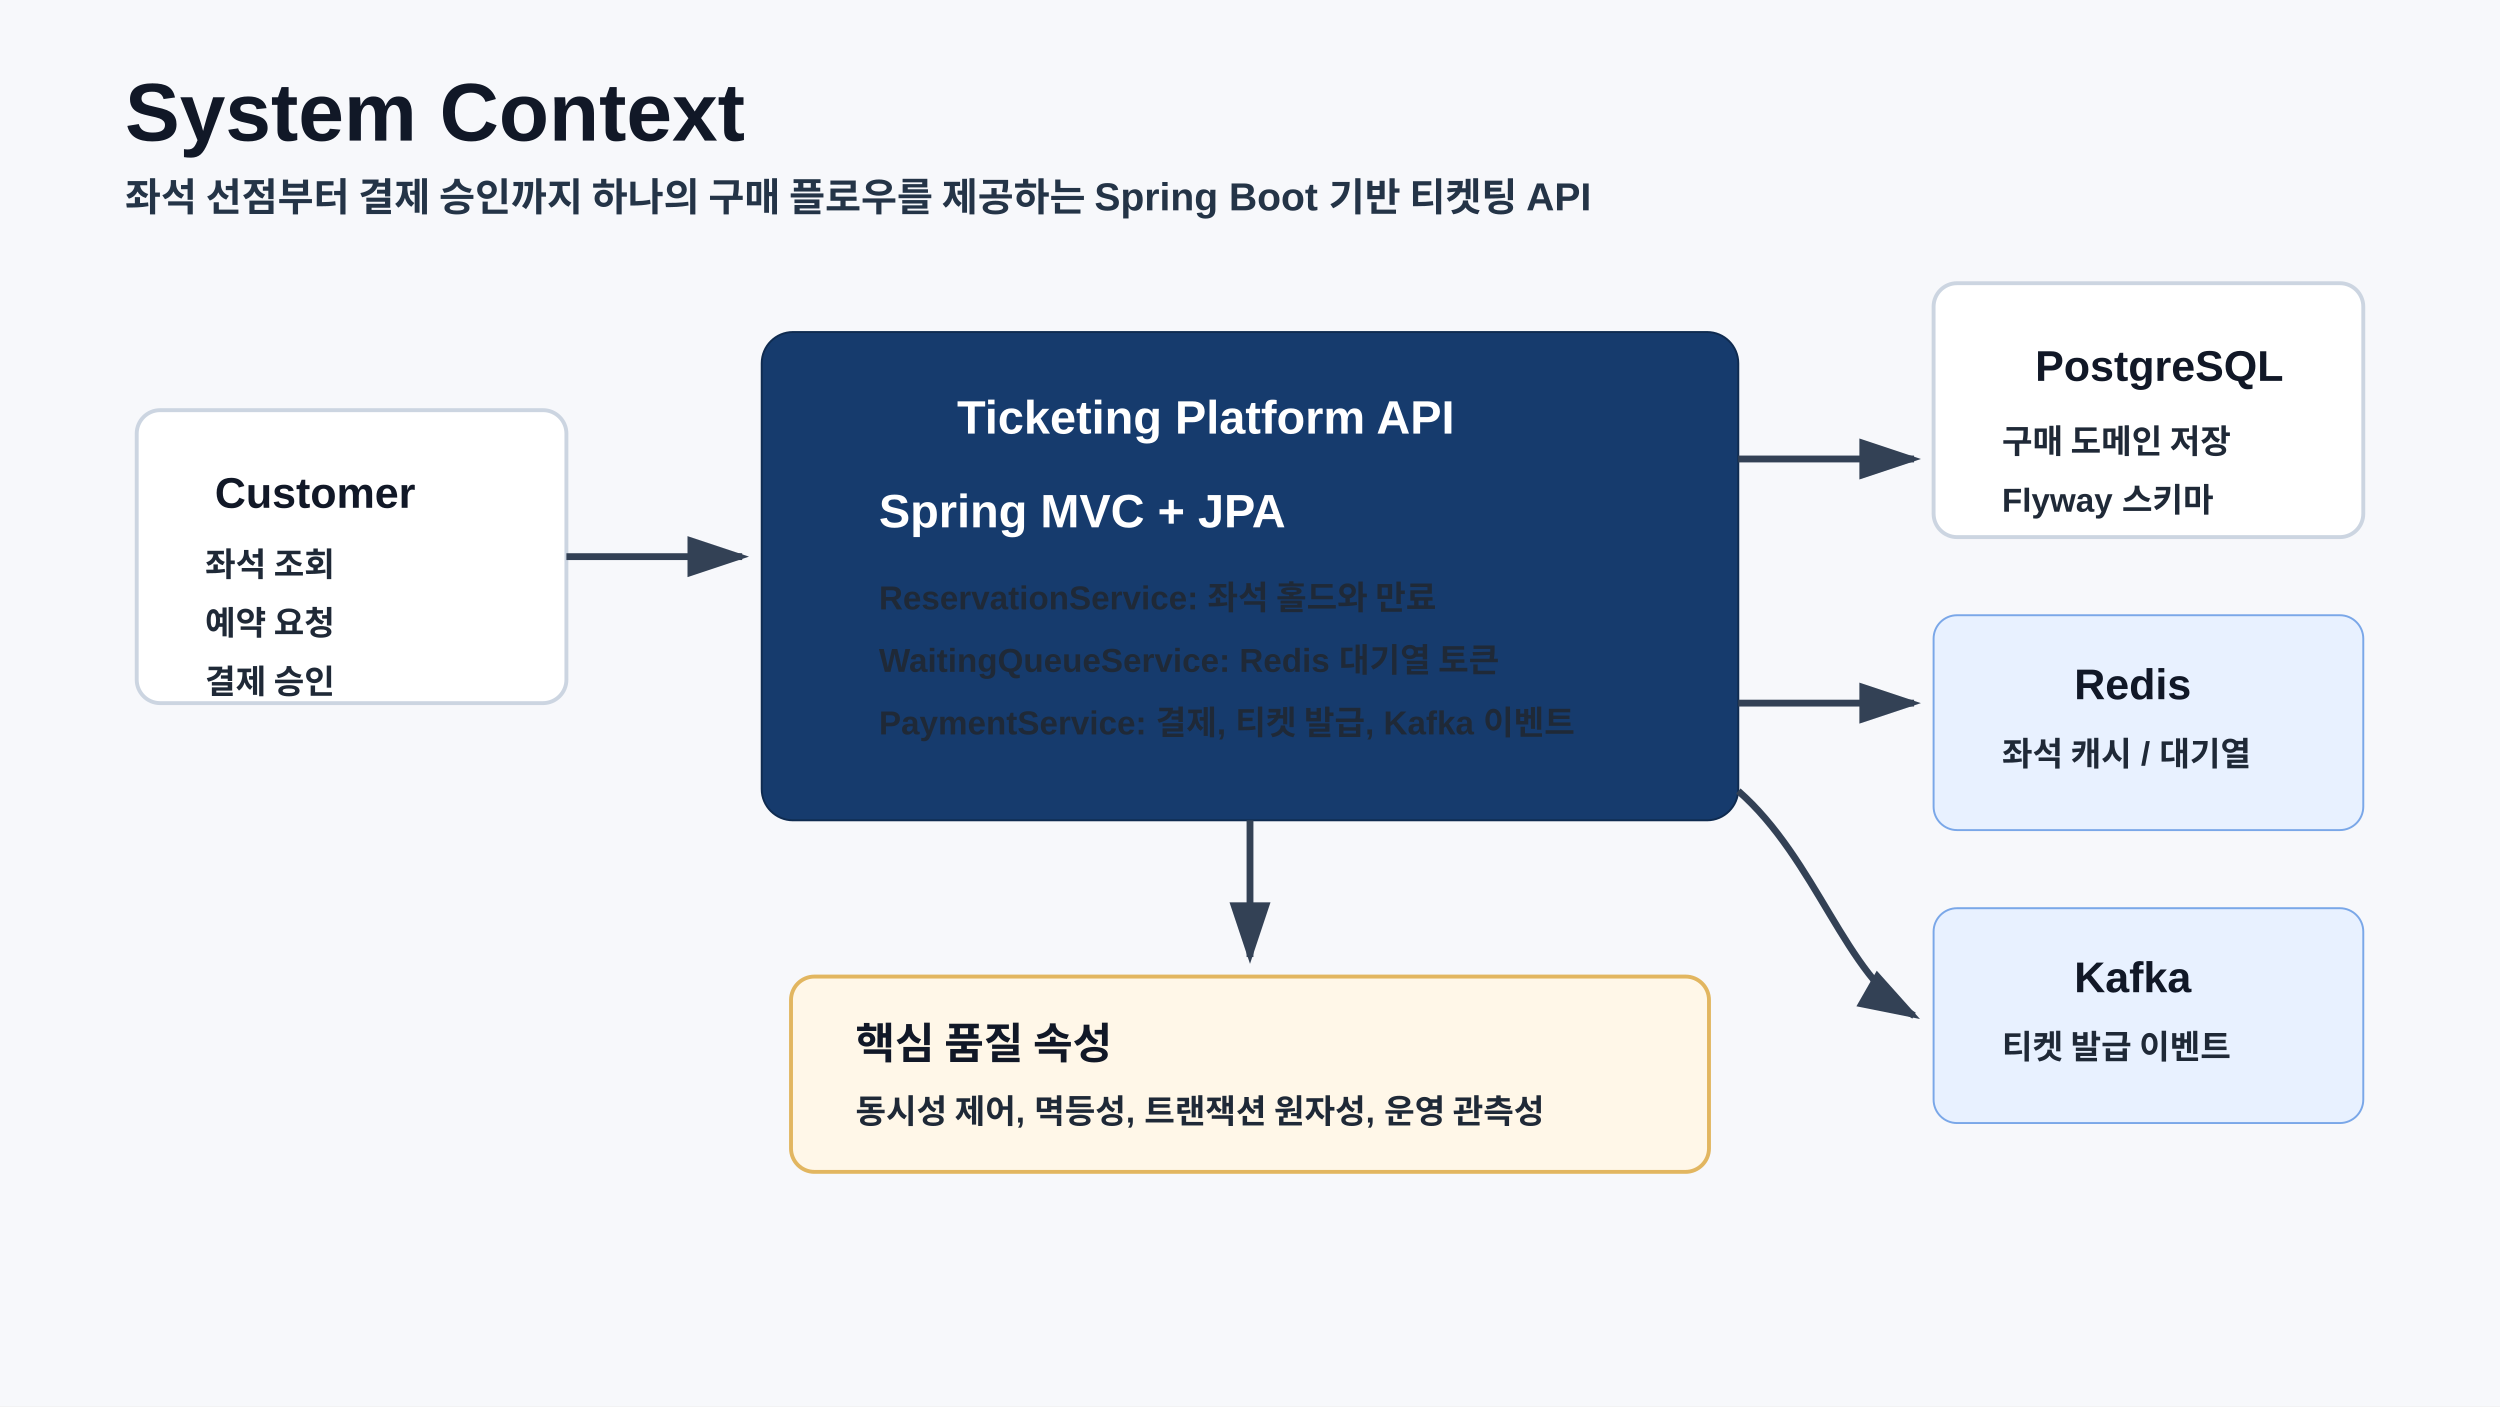
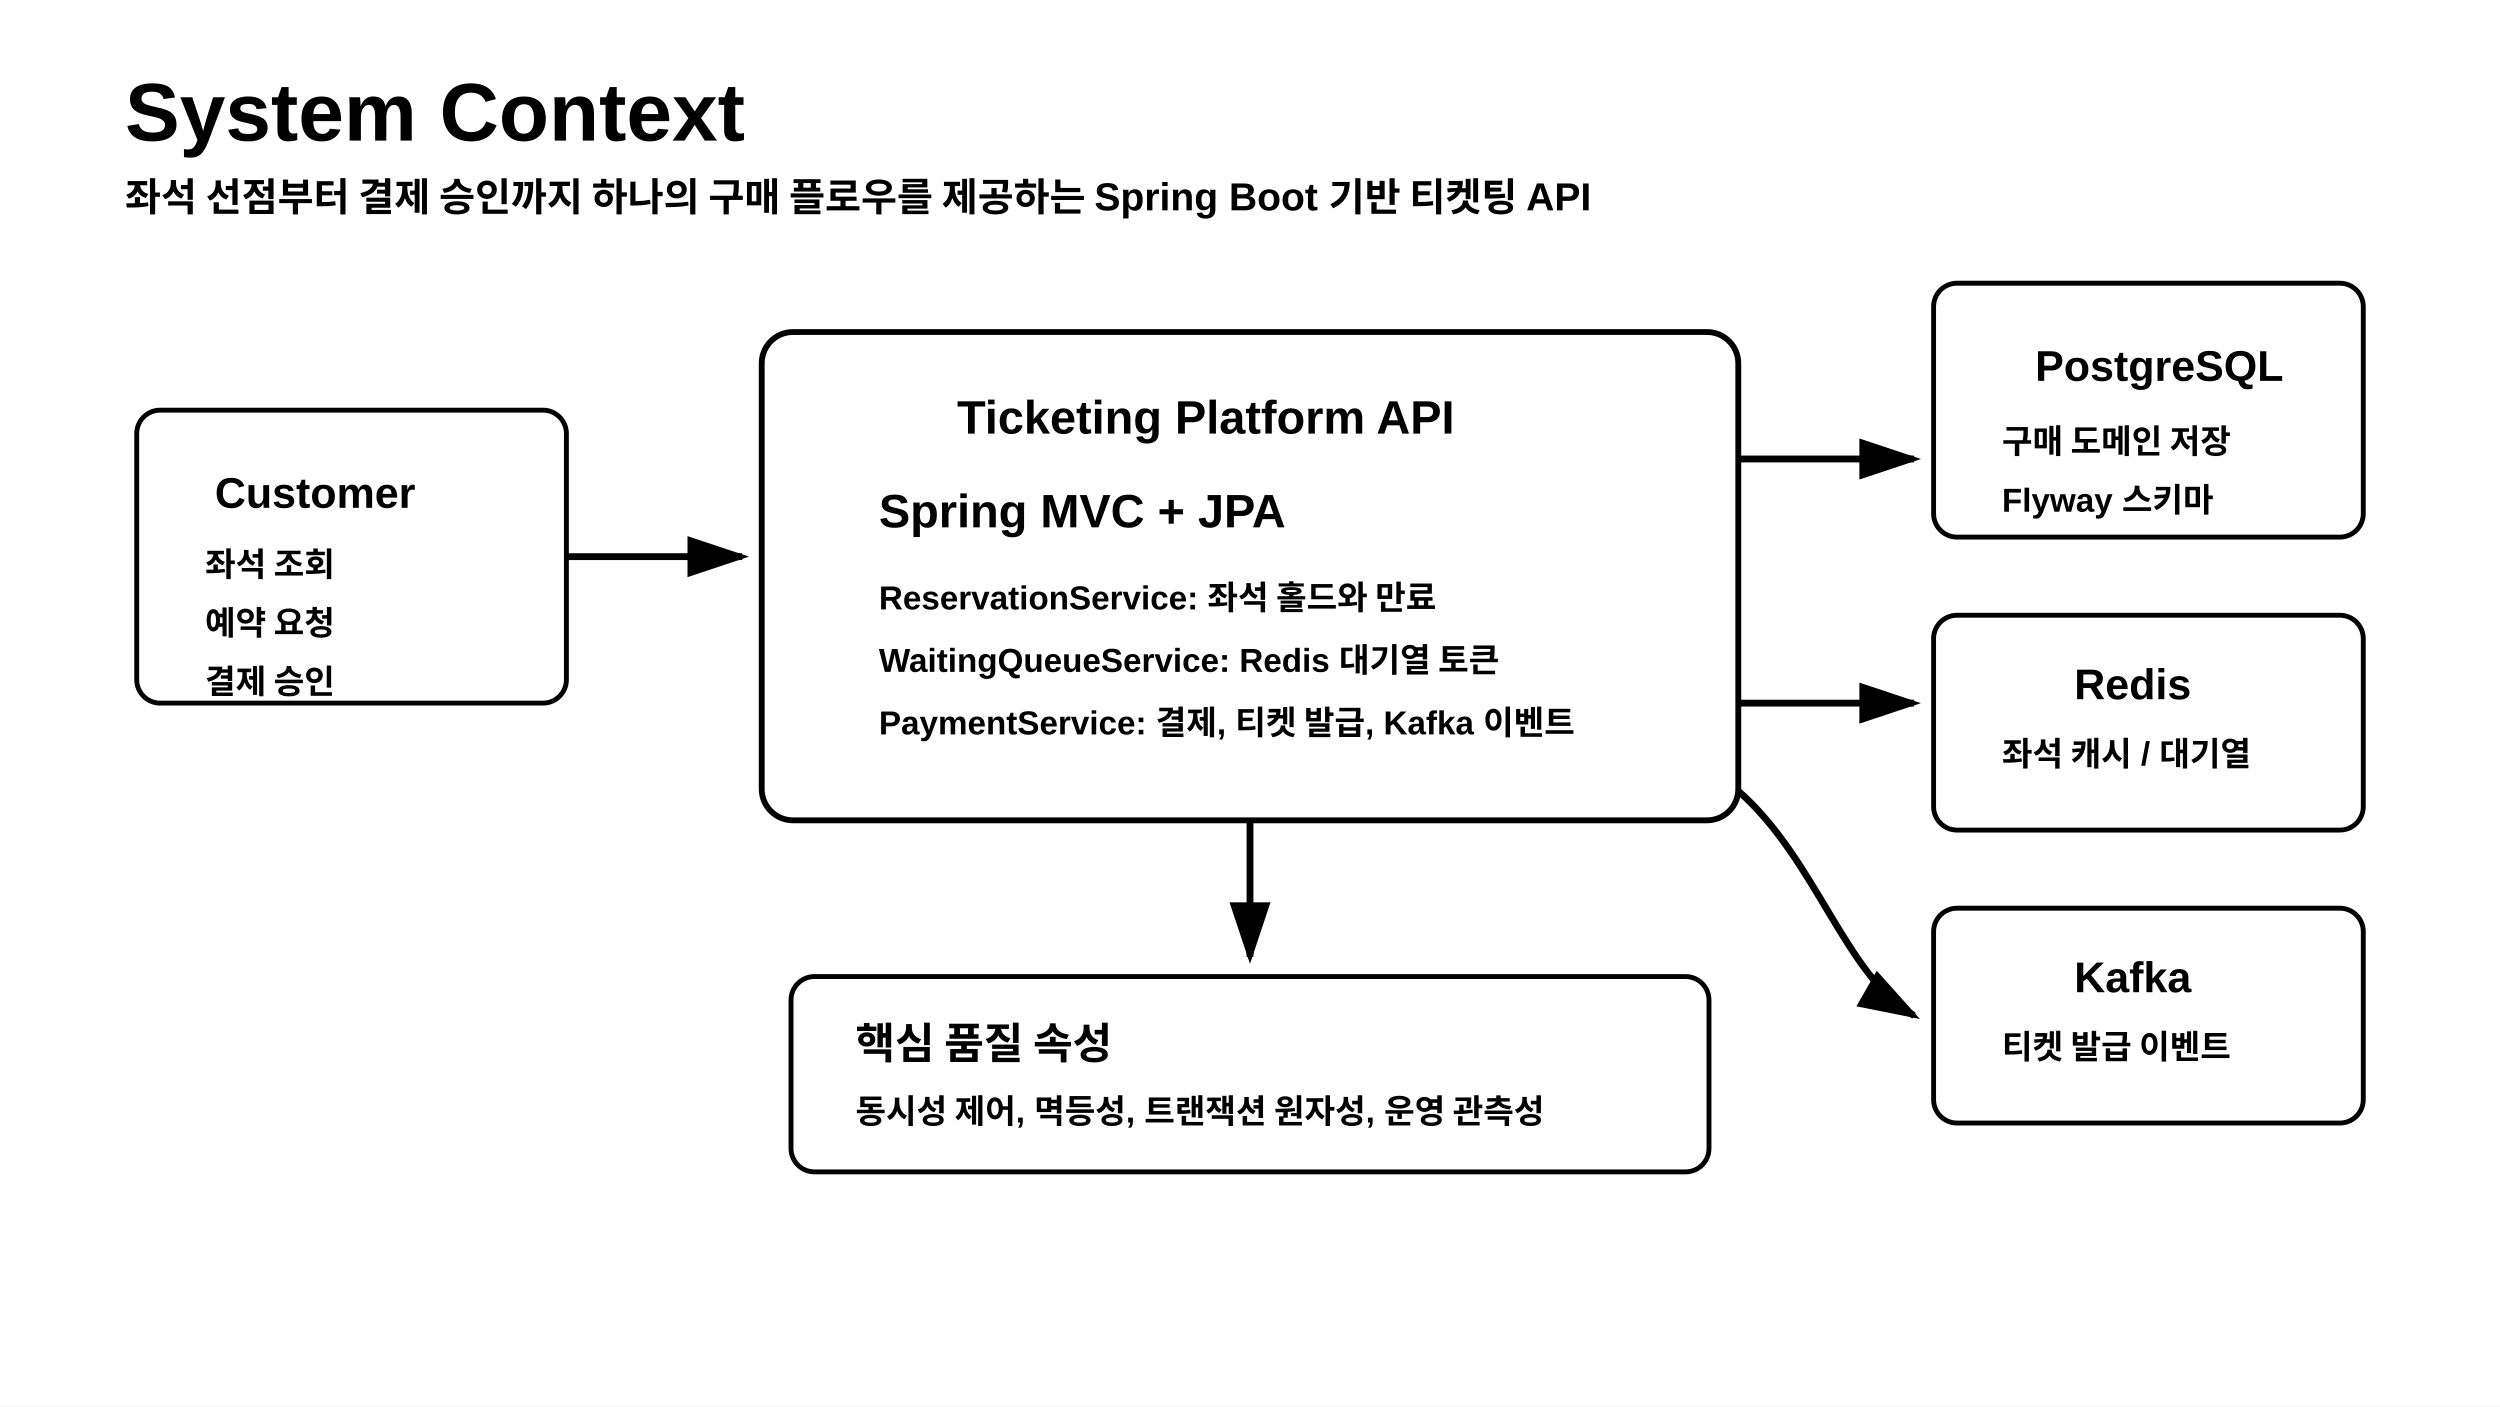
<svg xmlns="http://www.w3.org/2000/svg" width="1280" height="720" viewBox="0 0 1280 720" role="img" aria-labelledby="title desc">
  <defs>
    <style>
-       .bg{fill:#f7f8fb}.title{font:700 42px 'Segoe UI',Arial,sans-serif;fill:#111827}.sub{font:600 20px 'Segoe UI',Arial,sans-serif;fill:#243447}
-       .box{fill:#fff;stroke:#ccd5e1;stroke-width:2}.primary{fill:#163b6d;stroke:#0f2b50}.accent{fill:#e8f1ff;stroke:#7aa7e8}
-       .label{font:700 22px 'Segoe UI',Arial,sans-serif;fill:#111827}.labelWhite{font:700 24px 'Segoe UI',Arial,sans-serif;fill:#fff}.text{font:600 17px 'Segoe UI',Arial,sans-serif;fill:#1f2937}
-       .arrow{stroke:#334155;stroke-width:3.5;fill:none;marker-end:url(#arrow)}.note{fill:#fff7e8;stroke:#e2b660;stroke-width:2}.mono{font:700 17px Consolas,monospace;fill:#1f2937}
+       .bg{fill:#fff}.title{font:700 42px 'Segoe UI',Arial,sans-serif;fill:#000}.sub{font:600 20px 'Segoe UI',Arial,sans-serif;fill:#000}
+       .box{fill:#fff;stroke:#000;stroke-width:2.5}.primary{fill:#fff;stroke:#000;stroke-width:3}.accent{fill:#fff;stroke:#000;stroke-width:2.5}
+       .label{font:700 22px 'Segoe UI',Arial,sans-serif;fill:#000}.labelWhite{font:700 24px 'Segoe UI',Arial,sans-serif;fill:#000}.text{font:600 17px 'Segoe UI',Arial,sans-serif;fill:#000}
+       .arrow{stroke:#000;stroke-width:3.5;fill:none;marker-end:url(#arrow)}.note{fill:#fff;stroke:#000;stroke-width:2.5}.mono{font:700 17px Consolas,monospace;fill:#000}
    </style>
    <marker id="arrow" markerWidth="10" markerHeight="10" refX="8" refY="3" orient="auto" markerUnits="strokeWidth">
-       <path d="M0,0 L0,6 L9,3 z" fill="#334155" />
+       <path d="M0,0 L0,6 L9,3 z" fill="#000" />
    </marker>
  </defs>
  <rect class="bg" width="1280" height="720" />
  <text x="64" y="72" class="title">System Context</text>
  <text x="64" y="108" class="sub">좌석 선점부터 결제 승인까지 하나의 구매 플로우를 제공하는 Spring Boot 기반 티켓팅 API</text>
  <rect x="70" y="210" width="220" height="150" rx="12" class="box" />
  <text x="110" y="260" class="label">Customer</text>
  <text x="105" y="295" class="text">좌석 조회</text>
  <text x="105" y="325" class="text">예약 요청</text>
  <text x="105" y="355" class="text">결제 승인</text>
  <rect x="390" y="170" width="500" height="250" rx="16" class="primary" />
  <text x="490" y="222" class="labelWhite">Ticketing Platform API</text>
  <text x="450" y="270" class="labelWhite">Spring MVC + JPA</text>
-   <text x="450" y="312" class="text" fill="#f3f8ff">ReservationService: 좌석 홀드와 만료</text>
-   <text x="450" y="344" class="text" fill="#f3f8ff">WaitingQueueService: Redis 대기열 토큰</text>
-   <text x="450" y="376" class="text" fill="#f3f8ff">PaymentService: 결제, 티켓 발급, Kafka 이벤트</text>
+   <text x="450" y="312" class="text">ReservationService: 좌석 홀드와 만료</text>
+   <text x="450" y="344" class="text">WaitingQueueService: Redis 대기열 토큰</text>
+   <text x="450" y="376" class="text">PaymentService: 결제, 티켓 발급, Kafka 이벤트</text>
  <rect x="990" y="145" width="220" height="130" rx="12" class="box" />
  <text x="1042" y="195" class="label">PostgreSQL</text>
  <text x="1025" y="232" class="text">구매 도메인 저장</text>
  <text x="1025" y="262" class="text">Flyway 스키마</text>
  <rect x="990" y="315" width="220" height="110" rx="12" class="accent" />
  <text x="1062" y="358" class="label">Redis</text>
  <text x="1025" y="392" class="text">좌석 캐시 / 대기열</text>
  <rect x="990" y="465" width="220" height="110" rx="12" class="accent" />
  <text x="1062" y="508" class="label">Kafka</text>
  <text x="1025" y="542" class="text">티켓 발급 이벤트</text>
  <rect x="405" y="500" width="470" height="100" rx="12" class="note" />
  <text x="438" y="542" class="label">핵심 품질 속성</text>
  <text x="438" y="575" class="text">동시성 제어, 멱등성, 트랜잭션 원자성, 운영 관측성</text>
  <path d="M290 285 H380" class="arrow" />
  <path d="M890 235 H980" class="arrow" />
  <path d="M890 360 H980" class="arrow" />
  <path d="M890 405 C930 440 945 500 980 520" class="arrow" />
  <path d="M640 420 V490" class="arrow" />
</svg>
